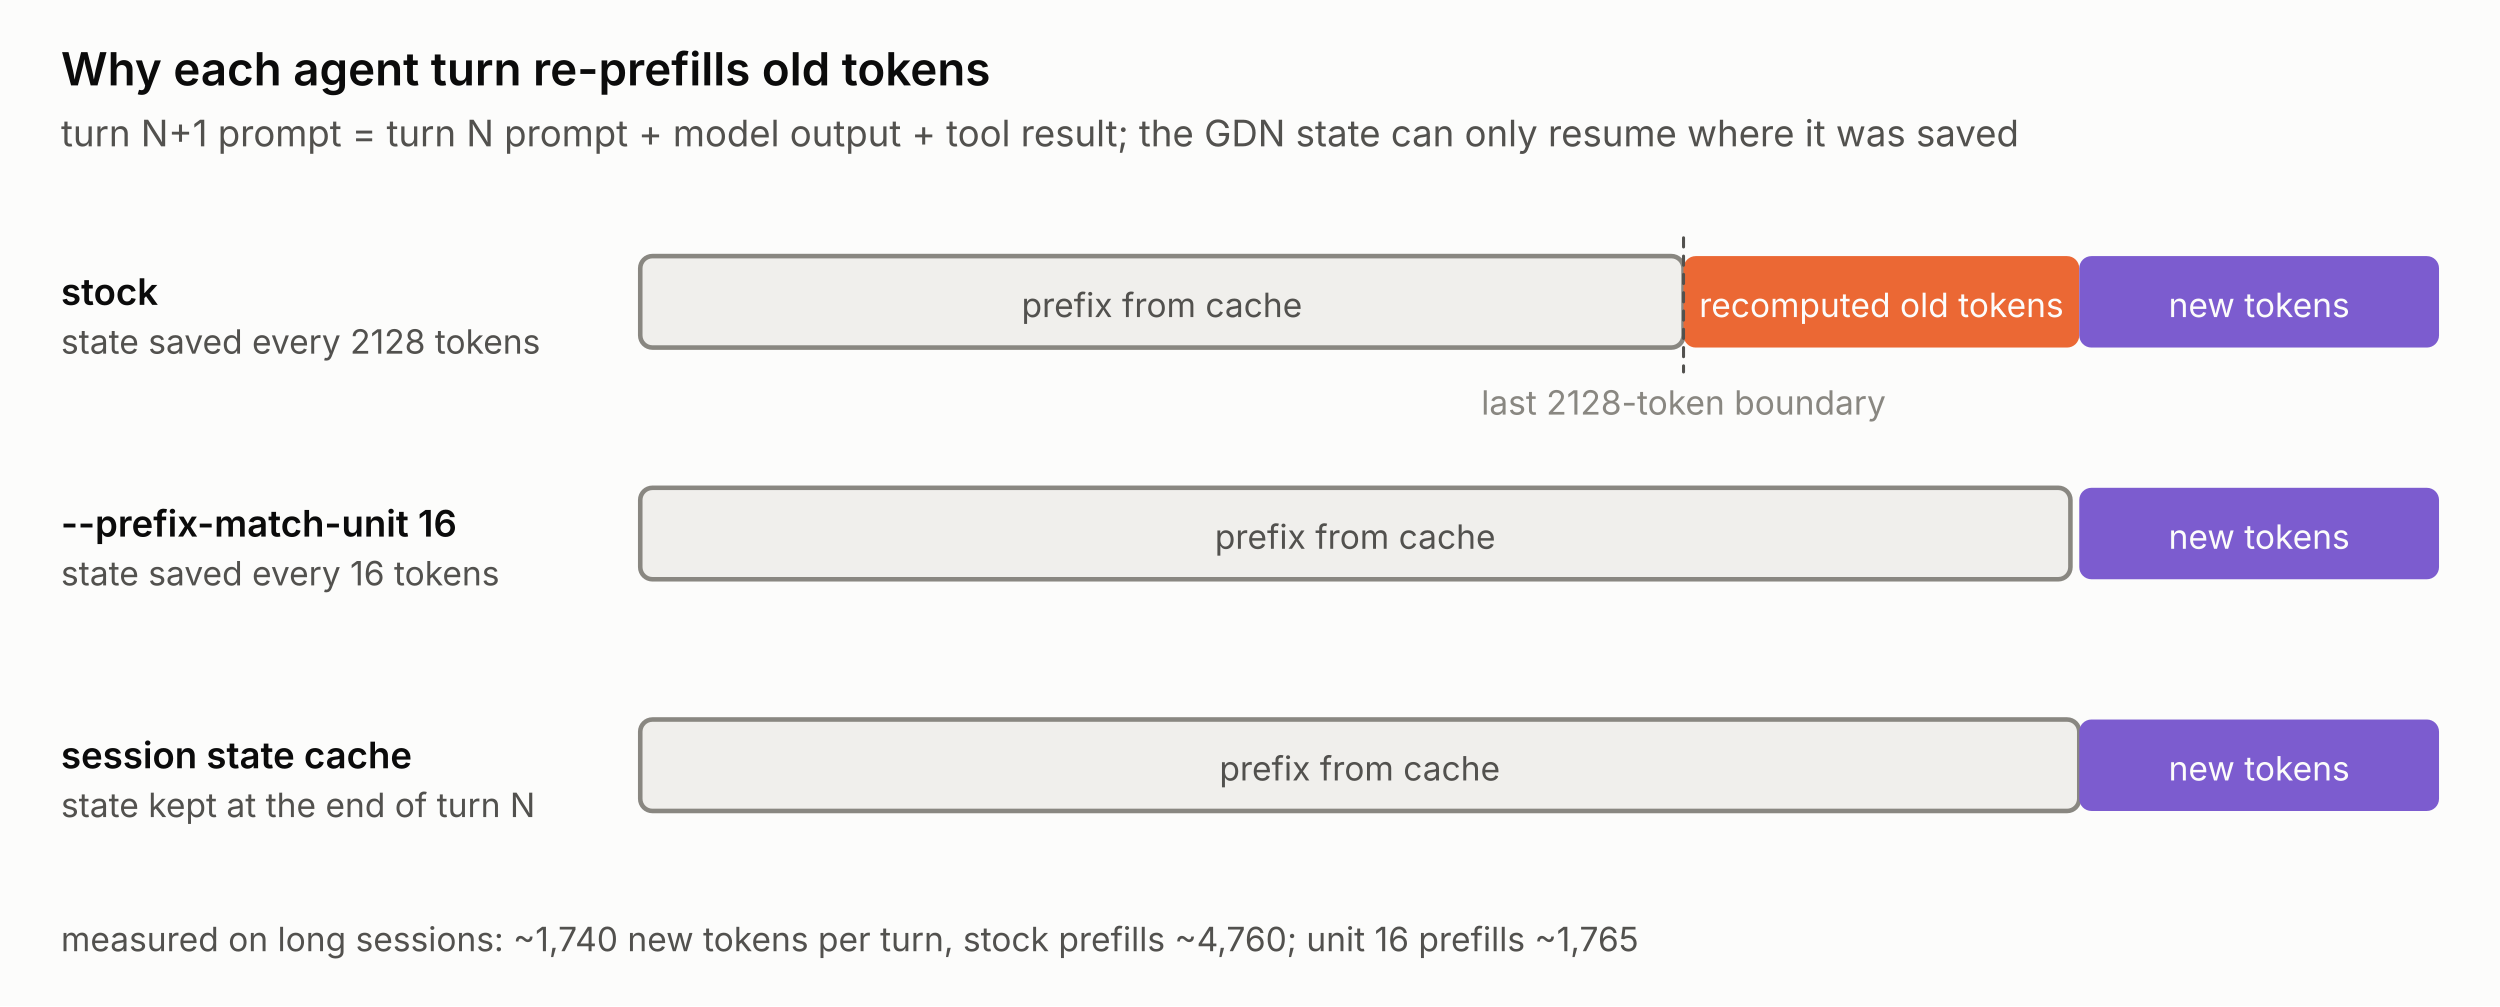
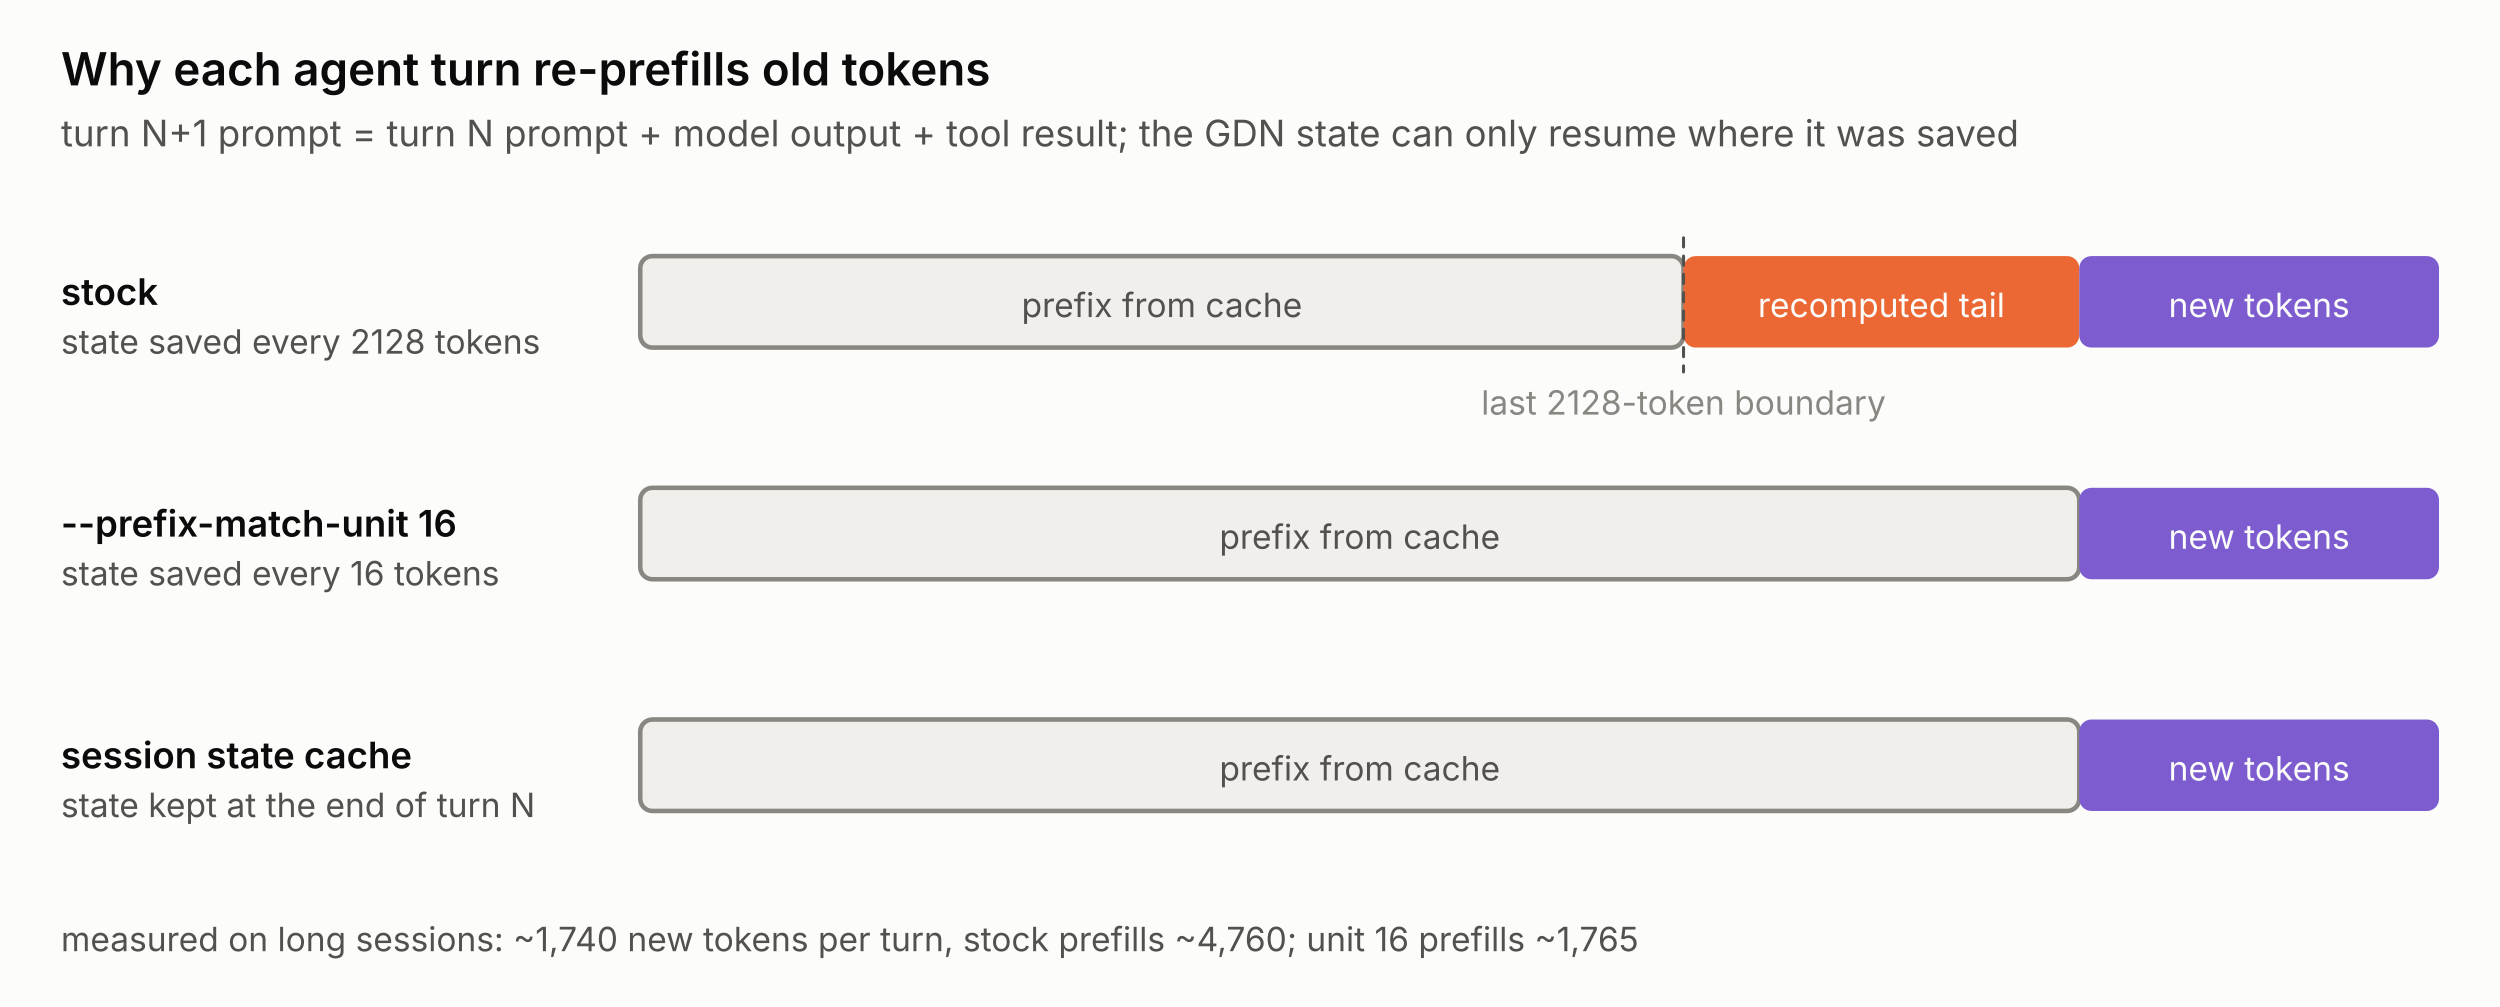
<svg xmlns="http://www.w3.org/2000/svg" viewBox="0 0 820 330" width="820" height="330" role="img" aria-label="With block-aligned GDN state caching every turn recomputes the old tail; a finer unit or a per-session state removes it" font-family="system-ui, -apple-system, Segoe UI, sans-serif">
  <defs />
  <rect width="100%" height="100%" fill="#fcfcfb" />
  <text x="20.0" y="28.0" font-size="15" font-weight="600" fill="#0b0b0b" text-anchor="start">Why each agent turn re-prefills old tokens</text>
  <text x="20.0" y="48.0" font-size="12" font-weight="400" fill="#52514e" text-anchor="start">turn N+1 prompt = turn N prompt + model output + tool result; the GDN state can only resume where it was saved</text>
  <text x="20.0" y="100.0" font-size="12" font-weight="600" fill="#0b0b0b" text-anchor="start">stock</text>
  <text x="20.0" y="116.0" font-size="11" font-weight="400" fill="#52514e" text-anchor="start">state saved every 2128 tokens</text>
  <rect x="210.0" y="84.0" width="342.2" height="30.0" rx="4" fill="#f0efec" stroke="#898781" stroke-width="1.5" />
  <text x="381.1" y="104.0" font-size="11" font-weight="400" fill="#52514e" text-anchor="middle">prefix from cache</text>
  <rect x="552.2" y="84.0" width="129.8" height="30.0" rx="4" fill="#eb6834" />
-   <text x="617.1" y="104.0" font-size="11" font-weight="400" fill="#fcfcfb" text-anchor="middle">recomputed old tokens</text>
+   <text x="617.1" y="104.0" font-size="11" font-weight="400" fill="#fcfcfb" text-anchor="middle">recomputed tail</text>
  <rect x="682.0" y="84.0" width="118.0" height="30.0" rx="4" fill="#7c5ccf" />
  <text x="741.0" y="104.0" font-size="11" font-weight="400" fill="#fcfcfb" text-anchor="middle">new tokens</text>
  <line x1="552.2" y1="78.0" x2="552.2" y2="122.0" stroke="#52514e" stroke-width="1" stroke-dasharray="3 3" stroke-linecap="round" />
  <text x="552.2" y="136.0" font-size="11" font-weight="400" fill="#898781" text-anchor="middle">last 2128-token boundary</text>
  <text x="20.0" y="176.0" font-size="12" font-weight="600" fill="#0b0b0b" text-anchor="start">--prefix-match-unit 16</text>
  <text x="20.0" y="192.0" font-size="11" font-weight="400" fill="#52514e" text-anchor="start">state saved every 16 tokens</text>
-   <rect x="210.0" y="160.0" width="469.1" height="30.0" rx="4" fill="#f0efec" stroke="#898781" stroke-width="1.5" />
-   <text x="444.5" y="180.0" font-size="11" font-weight="400" fill="#52514e" text-anchor="middle">prefix from cache</text>
+   <rect x="210.0" y="160.0" width="472.0" height="30.0" rx="4" fill="#f0efec" stroke="#898781" stroke-width="1.5" />
+   <text x="446.0" y="180.0" font-size="11" font-weight="400" fill="#52514e" text-anchor="middle">prefix from cache</text>
  <rect x="682.0" y="160.0" width="118.0" height="30.0" rx="4" fill="#7c5ccf" />
  <text x="741.0" y="180.0" font-size="11" font-weight="400" fill="#fcfcfb" text-anchor="middle">new tokens</text>
  <text x="20.0" y="252.0" font-size="12" font-weight="600" fill="#0b0b0b" text-anchor="start">session state cache</text>
  <text x="20.0" y="268.0" font-size="11" font-weight="400" fill="#52514e" text-anchor="start">state kept at the end of turn N</text>
  <rect x="210.0" y="236.0" width="472.0" height="30.0" rx="4" fill="#f0efec" stroke="#898781" stroke-width="1.5" />
  <text x="446.0" y="256.0" font-size="11" font-weight="400" fill="#52514e" text-anchor="middle">prefix from cache</text>
  <rect x="682.0" y="236.0" width="118.0" height="30.0" rx="4" fill="#7c5ccf" />
  <text x="741.0" y="256.0" font-size="11" font-weight="400" fill="#fcfcfb" text-anchor="middle">new tokens</text>
  <text x="20.0" y="312.0" font-size="11" font-weight="400" fill="#52514e" text-anchor="start">measured on long sessions: ~1,740 new tokens per turn, stock prefills ~4,760; unit 16 prefills ~1,765</text>
</svg>
